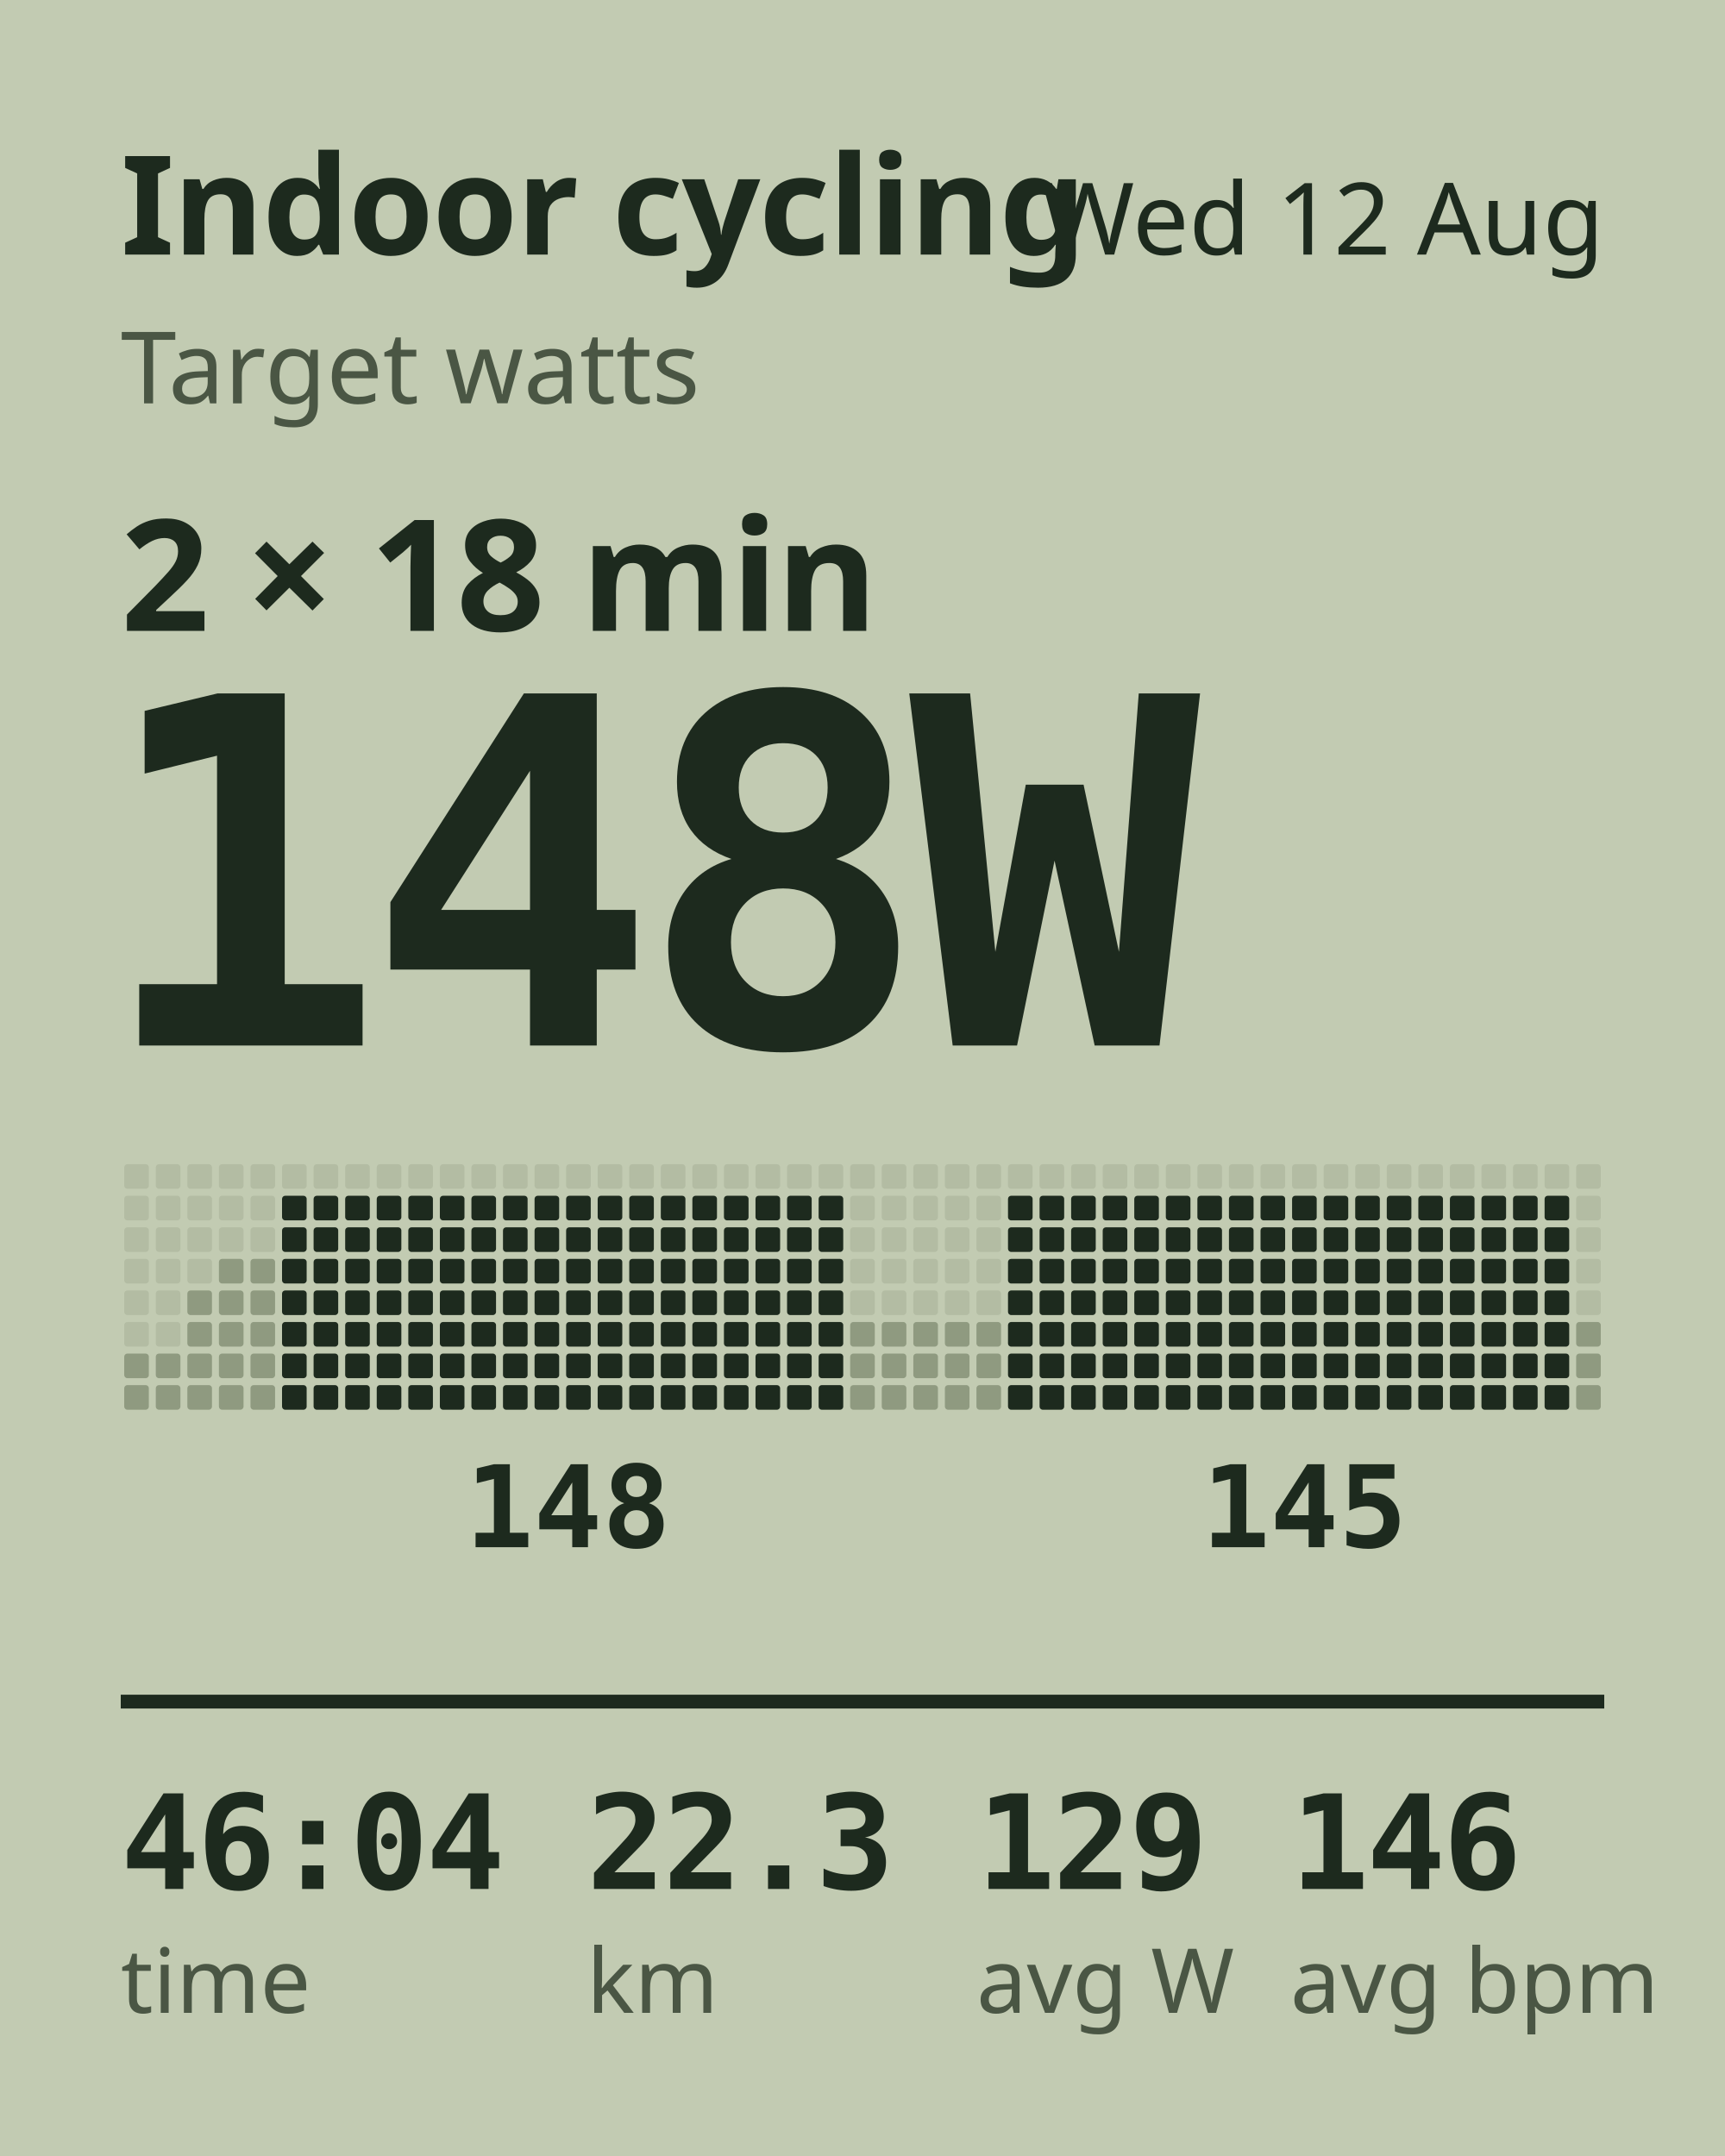
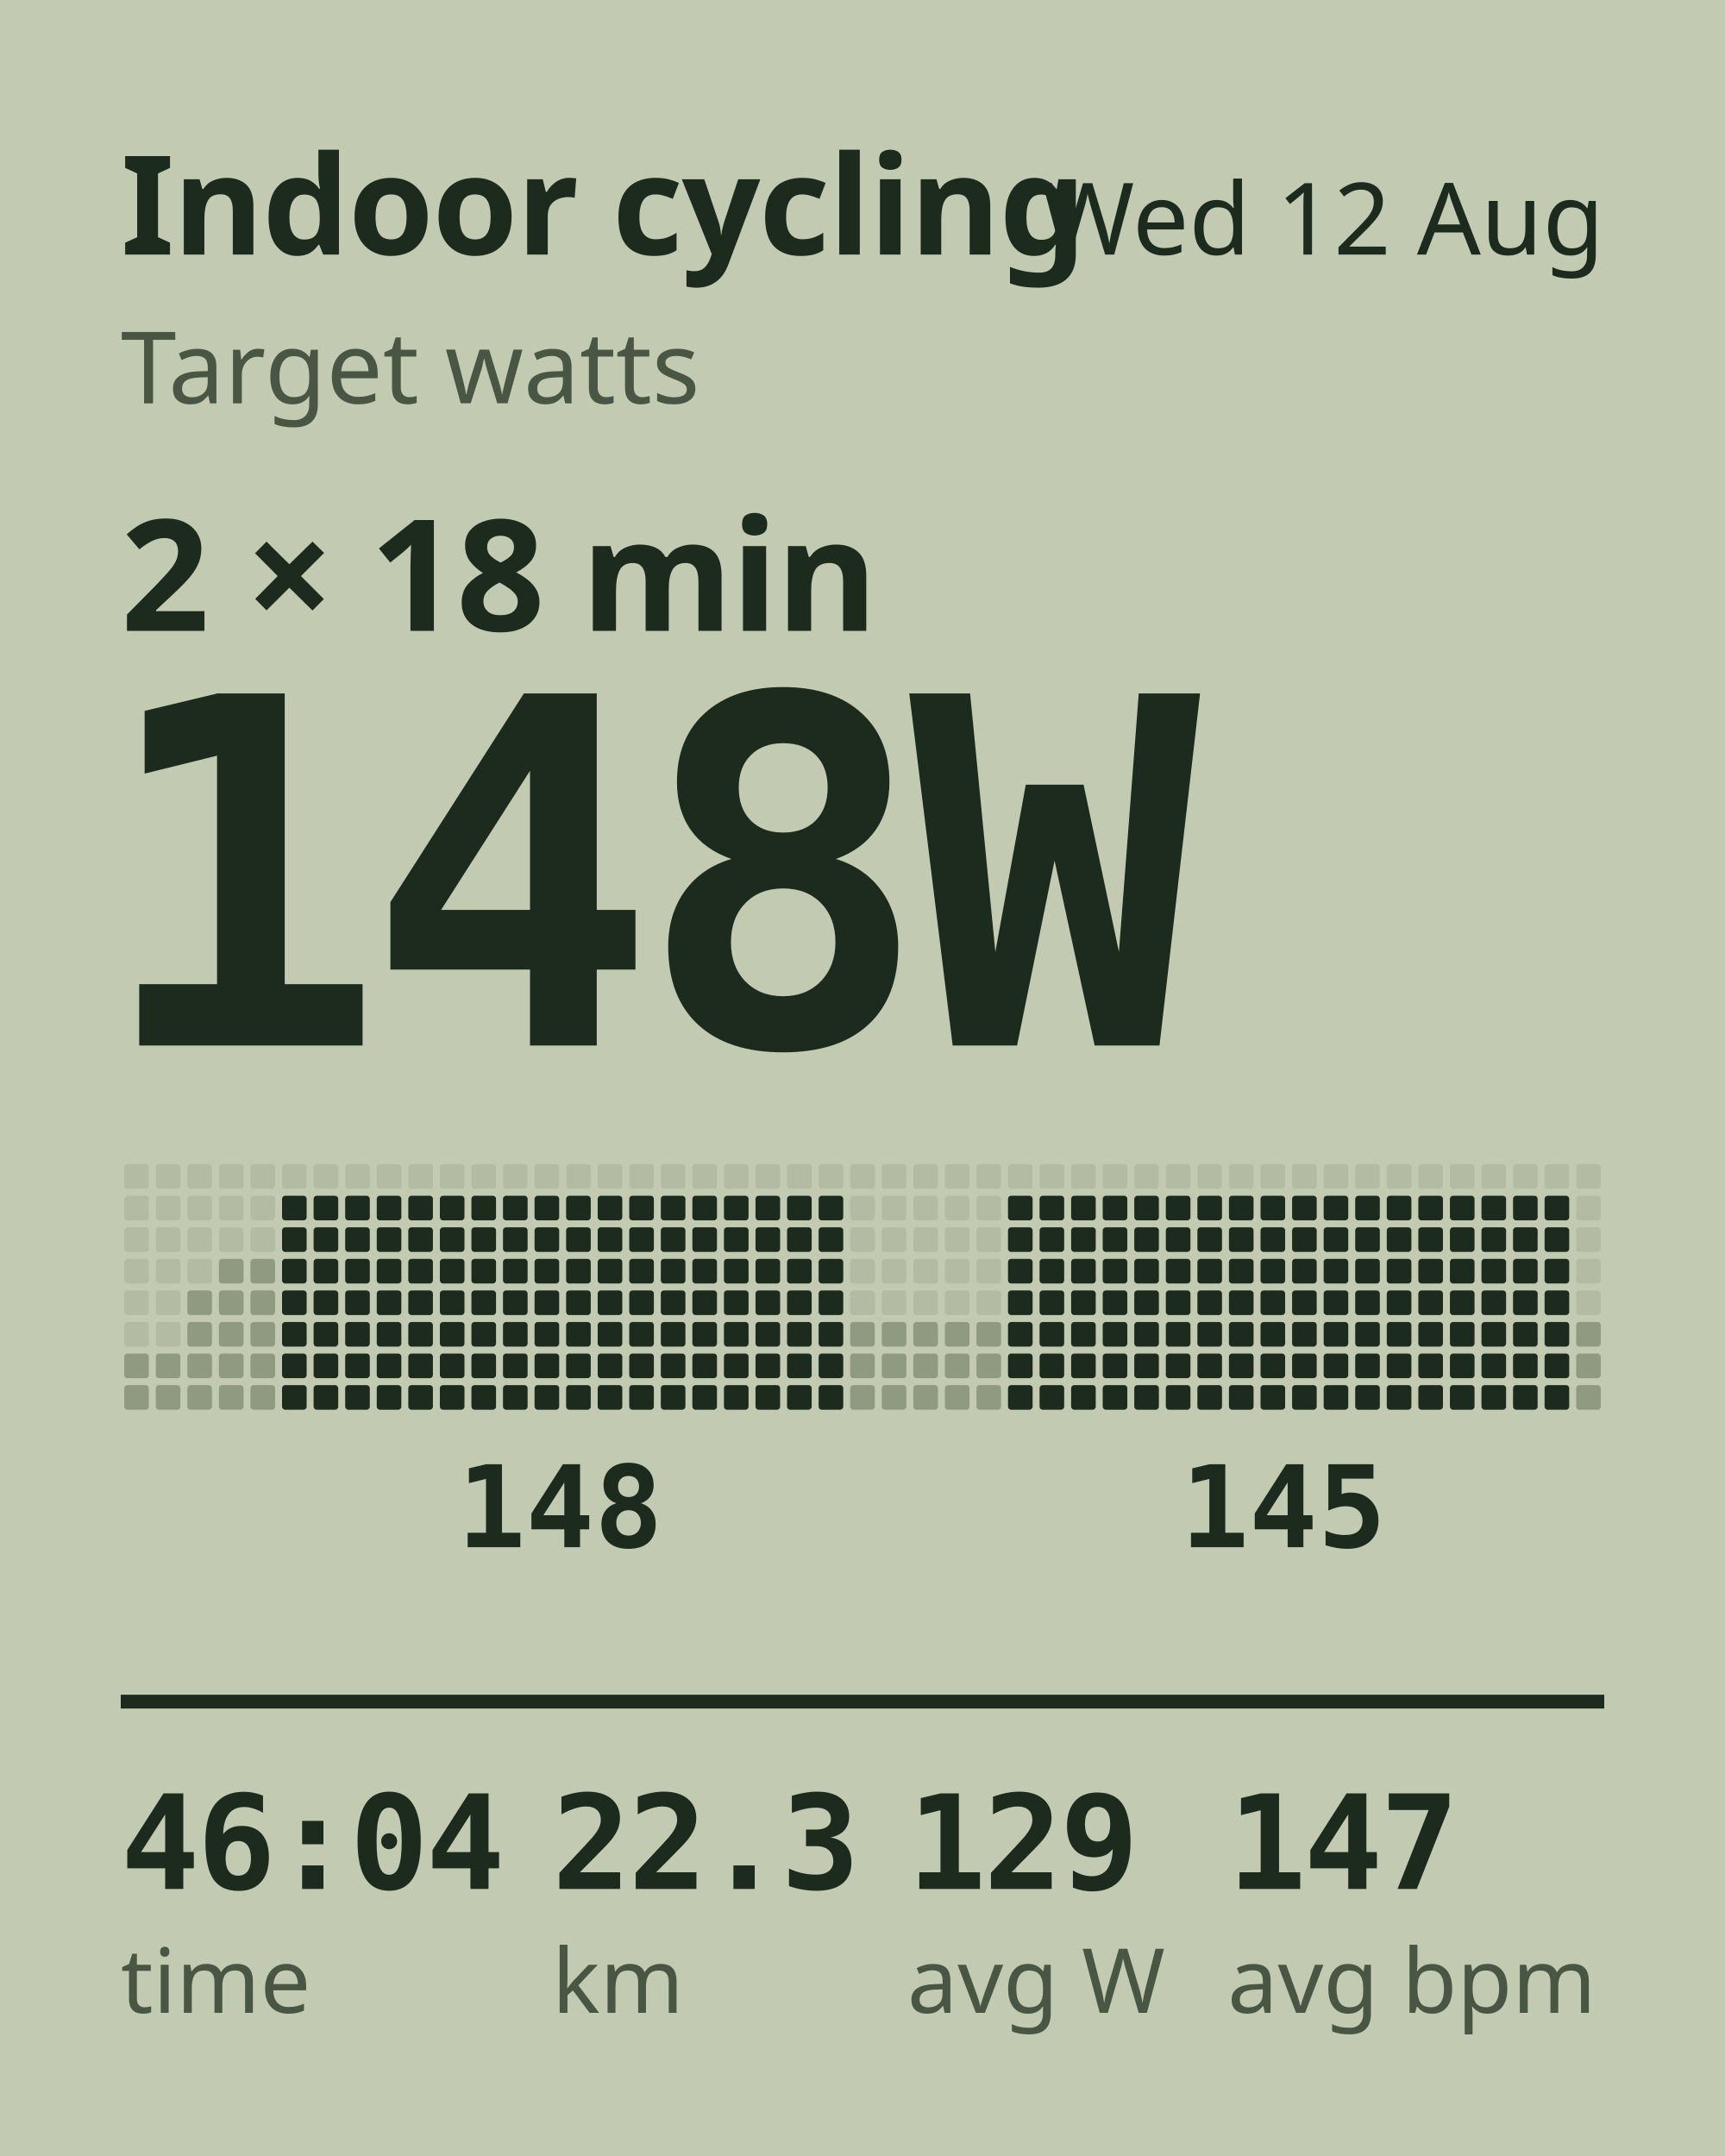
<svg xmlns="http://www.w3.org/2000/svg" width="1080" height="1350" viewBox="0 0 1080 1350">
  <rect x="0" y="0" width="1080" height="1350" fill="#C2CBB2" />
  <text x="75.6" y="159.41" font-family="'Instrument Sans', sans-serif" font-size="86.4" font-weight="700" fill="#1D2A1E" letter-spacing="-0.86">Indoor cycling</text>
  <text x="1004.4" y="159.41" font-family="'Instrument Sans', sans-serif" font-size="62.64" font-weight="500" fill="#1D2A1E" text-anchor="end">Wed 12 Aug</text>
  <text x="75.6" y="252.57" font-family="'Instrument Sans', sans-serif" font-size="62.64" font-weight="500" fill="#4A5644">Target watts</text>
  <text x="75.6" y="395.02" font-family="'Instrument Sans', sans-serif" font-size="97.2" font-weight="700" fill="#1D2A1E" letter-spacing="-1.46">2 × 18 min</text>
  <text x="59.4" y="654.65" font-family="Doto, monospace" font-size="302.4" font-weight="900" fill="#1D2A1E" letter-spacing="-12.1">148W</text>
  <g>
    <rect x="77.77" y="867.3" width="15.41" height="15.41" rx="1.98" fill="#8F9A80" />
    <rect x="77.77" y="847.54" width="15.41" height="15.41" rx="1.98" fill="#8F9A80" />
    <rect x="77.77" y="827.78" width="15.41" height="15.41" rx="1.98" fill="#B3BCA3" />
    <rect x="77.77" y="808.02" width="15.41" height="15.41" rx="1.98" fill="#B3BCA3" />
    <rect x="77.77" y="788.26" width="15.41" height="15.41" rx="1.98" fill="#B3BCA3" />
    <rect x="77.77" y="768.49" width="15.41" height="15.41" rx="1.98" fill="#B3BCA3" />
    <rect x="77.77" y="748.73" width="15.41" height="15.41" rx="1.98" fill="#B3BCA3" />
    <rect x="77.77" y="728.97" width="15.41" height="15.41" rx="1.98" fill="#B3BCA3" />
    <rect x="97.54" y="867.3" width="15.41" height="15.41" rx="1.98" fill="#8F9A80" />
    <rect x="97.54" y="847.54" width="15.41" height="15.41" rx="1.98" fill="#8F9A80" />
    <rect x="97.54" y="827.78" width="15.41" height="15.41" rx="1.98" fill="#B3BCA3" />
    <rect x="97.54" y="808.02" width="15.41" height="15.41" rx="1.98" fill="#B3BCA3" />
    <rect x="97.54" y="788.26" width="15.41" height="15.41" rx="1.98" fill="#B3BCA3" />
    <rect x="97.54" y="768.49" width="15.41" height="15.41" rx="1.98" fill="#B3BCA3" />
    <rect x="97.54" y="748.73" width="15.41" height="15.41" rx="1.98" fill="#B3BCA3" />
    <rect x="97.54" y="728.97" width="15.41" height="15.41" rx="1.98" fill="#B3BCA3" />
    <rect x="117.3" y="867.3" width="15.41" height="15.41" rx="1.98" fill="#8F9A80" />
    <rect x="117.3" y="847.54" width="15.41" height="15.41" rx="1.98" fill="#8F9A80" />
    <rect x="117.3" y="827.78" width="15.41" height="15.41" rx="1.98" fill="#8F9A80" />
    <rect x="117.3" y="808.02" width="15.41" height="15.41" rx="1.98" fill="#8F9A80" />
    <rect x="117.3" y="788.26" width="15.41" height="15.41" rx="1.98" fill="#B3BCA3" />
    <rect x="117.3" y="768.49" width="15.41" height="15.41" rx="1.98" fill="#B3BCA3" />
    <rect x="117.3" y="748.73" width="15.41" height="15.41" rx="1.98" fill="#B3BCA3" />
    <rect x="117.3" y="728.97" width="15.41" height="15.41" rx="1.98" fill="#B3BCA3" />
    <rect x="137.06" y="867.3" width="15.41" height="15.41" rx="1.98" fill="#8F9A80" />
    <rect x="137.06" y="847.54" width="15.41" height="15.41" rx="1.98" fill="#8F9A80" />
    <rect x="137.06" y="827.78" width="15.41" height="15.41" rx="1.98" fill="#8F9A80" />
    <rect x="137.06" y="808.02" width="15.41" height="15.41" rx="1.98" fill="#8F9A80" />
    <rect x="137.06" y="788.26" width="15.41" height="15.41" rx="1.98" fill="#8F9A80" />
    <rect x="137.06" y="768.49" width="15.41" height="15.41" rx="1.98" fill="#B3BCA3" />
    <rect x="137.06" y="748.73" width="15.41" height="15.41" rx="1.98" fill="#B3BCA3" />
    <rect x="137.06" y="728.97" width="15.41" height="15.41" rx="1.98" fill="#B3BCA3" />
    <rect x="156.82" y="867.3" width="15.41" height="15.41" rx="1.98" fill="#8F9A80" />
    <rect x="156.82" y="847.54" width="15.41" height="15.41" rx="1.98" fill="#8F9A80" />
    <rect x="156.82" y="827.78" width="15.41" height="15.41" rx="1.98" fill="#8F9A80" />
    <rect x="156.82" y="808.02" width="15.41" height="15.41" rx="1.98" fill="#8F9A80" />
    <rect x="156.82" y="788.26" width="15.41" height="15.41" rx="1.98" fill="#8F9A80" />
    <rect x="156.82" y="768.49" width="15.41" height="15.41" rx="1.98" fill="#B3BCA3" />
    <rect x="156.82" y="748.73" width="15.41" height="15.41" rx="1.98" fill="#B3BCA3" />
    <rect x="156.82" y="728.97" width="15.41" height="15.41" rx="1.98" fill="#B3BCA3" />
    <rect x="176.58" y="867.3" width="15.41" height="15.41" rx="1.98" fill="#1D2A1E" />
    <rect x="176.58" y="847.54" width="15.41" height="15.41" rx="1.98" fill="#1D2A1E" />
    <rect x="176.58" y="827.78" width="15.41" height="15.41" rx="1.98" fill="#1D2A1E" />
    <rect x="176.58" y="808.02" width="15.41" height="15.41" rx="1.98" fill="#1D2A1E" />
    <rect x="176.58" y="788.26" width="15.41" height="15.41" rx="1.98" fill="#1D2A1E" />
    <rect x="176.58" y="768.49" width="15.41" height="15.41" rx="1.98" fill="#1D2A1E" />
    <rect x="176.58" y="748.73" width="15.41" height="15.41" rx="1.98" fill="#1D2A1E" />
    <rect x="176.58" y="728.97" width="15.41" height="15.41" rx="1.98" fill="#B3BCA3" />
    <rect x="196.34" y="867.3" width="15.41" height="15.41" rx="1.98" fill="#1D2A1E" />
    <rect x="196.34" y="847.54" width="15.41" height="15.41" rx="1.98" fill="#1D2A1E" />
    <rect x="196.34" y="827.78" width="15.41" height="15.41" rx="1.98" fill="#1D2A1E" />
    <rect x="196.34" y="808.02" width="15.41" height="15.41" rx="1.98" fill="#1D2A1E" />
    <rect x="196.34" y="788.26" width="15.41" height="15.41" rx="1.98" fill="#1D2A1E" />
    <rect x="196.34" y="768.49" width="15.41" height="15.41" rx="1.98" fill="#1D2A1E" />
    <rect x="196.34" y="748.73" width="15.41" height="15.41" rx="1.98" fill="#1D2A1E" />
    <rect x="196.34" y="728.97" width="15.41" height="15.41" rx="1.98" fill="#B3BCA3" />
    <rect x="216.11" y="867.3" width="15.41" height="15.41" rx="1.98" fill="#1D2A1E" />
    <rect x="216.11" y="847.54" width="15.41" height="15.41" rx="1.98" fill="#1D2A1E" />
    <rect x="216.11" y="827.78" width="15.41" height="15.41" rx="1.98" fill="#1D2A1E" />
    <rect x="216.11" y="808.02" width="15.41" height="15.41" rx="1.98" fill="#1D2A1E" />
    <rect x="216.11" y="788.26" width="15.41" height="15.41" rx="1.98" fill="#1D2A1E" />
    <rect x="216.11" y="768.49" width="15.41" height="15.41" rx="1.98" fill="#1D2A1E" />
    <rect x="216.11" y="748.73" width="15.41" height="15.41" rx="1.98" fill="#1D2A1E" />
    <rect x="216.11" y="728.97" width="15.41" height="15.41" rx="1.98" fill="#B3BCA3" />
    <rect x="235.87" y="867.3" width="15.41" height="15.41" rx="1.98" fill="#1D2A1E" />
    <rect x="235.87" y="847.54" width="15.41" height="15.41" rx="1.98" fill="#1D2A1E" />
    <rect x="235.87" y="827.78" width="15.41" height="15.41" rx="1.98" fill="#1D2A1E" />
    <rect x="235.87" y="808.02" width="15.41" height="15.41" rx="1.98" fill="#1D2A1E" />
    <rect x="235.87" y="788.26" width="15.41" height="15.41" rx="1.98" fill="#1D2A1E" />
    <rect x="235.87" y="768.49" width="15.41" height="15.41" rx="1.98" fill="#1D2A1E" />
    <rect x="235.87" y="748.73" width="15.41" height="15.41" rx="1.98" fill="#1D2A1E" />
    <rect x="235.87" y="728.97" width="15.41" height="15.41" rx="1.98" fill="#B3BCA3" />
    <rect x="255.63" y="867.3" width="15.41" height="15.41" rx="1.98" fill="#1D2A1E" />
    <rect x="255.63" y="847.54" width="15.41" height="15.41" rx="1.98" fill="#1D2A1E" />
    <rect x="255.63" y="827.78" width="15.41" height="15.41" rx="1.98" fill="#1D2A1E" />
    <rect x="255.63" y="808.02" width="15.41" height="15.41" rx="1.98" fill="#1D2A1E" />
    <rect x="255.63" y="788.26" width="15.41" height="15.41" rx="1.98" fill="#1D2A1E" />
    <rect x="255.63" y="768.49" width="15.41" height="15.41" rx="1.98" fill="#1D2A1E" />
    <rect x="255.63" y="748.73" width="15.41" height="15.41" rx="1.98" fill="#1D2A1E" />
    <rect x="255.63" y="728.97" width="15.41" height="15.41" rx="1.98" fill="#B3BCA3" />
    <rect x="275.39" y="867.3" width="15.41" height="15.41" rx="1.98" fill="#1D2A1E" />
    <rect x="275.39" y="847.54" width="15.41" height="15.41" rx="1.98" fill="#1D2A1E" />
    <rect x="275.39" y="827.78" width="15.41" height="15.41" rx="1.98" fill="#1D2A1E" />
    <rect x="275.39" y="808.02" width="15.41" height="15.41" rx="1.98" fill="#1D2A1E" />
    <rect x="275.39" y="788.26" width="15.41" height="15.41" rx="1.98" fill="#1D2A1E" />
    <rect x="275.39" y="768.49" width="15.41" height="15.41" rx="1.98" fill="#1D2A1E" />
    <rect x="275.39" y="748.73" width="15.41" height="15.41" rx="1.98" fill="#1D2A1E" />
    <rect x="275.39" y="728.97" width="15.41" height="15.41" rx="1.98" fill="#B3BCA3" />
    <rect x="295.15" y="867.3" width="15.41" height="15.41" rx="1.98" fill="#1D2A1E" />
    <rect x="295.15" y="847.54" width="15.41" height="15.41" rx="1.98" fill="#1D2A1E" />
    <rect x="295.15" y="827.78" width="15.41" height="15.41" rx="1.98" fill="#1D2A1E" />
    <rect x="295.15" y="808.02" width="15.41" height="15.41" rx="1.98" fill="#1D2A1E" />
    <rect x="295.15" y="788.26" width="15.41" height="15.41" rx="1.98" fill="#1D2A1E" />
    <rect x="295.15" y="768.49" width="15.41" height="15.41" rx="1.98" fill="#1D2A1E" />
    <rect x="295.15" y="748.73" width="15.41" height="15.41" rx="1.98" fill="#1D2A1E" />
    <rect x="295.15" y="728.97" width="15.41" height="15.41" rx="1.98" fill="#B3BCA3" />
    <rect x="314.91" y="867.3" width="15.41" height="15.41" rx="1.98" fill="#1D2A1E" />
    <rect x="314.91" y="847.54" width="15.41" height="15.41" rx="1.98" fill="#1D2A1E" />
    <rect x="314.91" y="827.78" width="15.41" height="15.41" rx="1.98" fill="#1D2A1E" />
    <rect x="314.91" y="808.02" width="15.41" height="15.41" rx="1.98" fill="#1D2A1E" />
    <rect x="314.91" y="788.26" width="15.41" height="15.41" rx="1.98" fill="#1D2A1E" />
    <rect x="314.91" y="768.49" width="15.41" height="15.41" rx="1.98" fill="#1D2A1E" />
    <rect x="314.91" y="748.73" width="15.41" height="15.41" rx="1.98" fill="#1D2A1E" />
    <rect x="314.91" y="728.97" width="15.41" height="15.41" rx="1.98" fill="#B3BCA3" />
    <rect x="334.68" y="867.3" width="15.41" height="15.41" rx="1.98" fill="#1D2A1E" />
    <rect x="334.68" y="847.54" width="15.41" height="15.41" rx="1.98" fill="#1D2A1E" />
    <rect x="334.68" y="827.78" width="15.41" height="15.41" rx="1.98" fill="#1D2A1E" />
    <rect x="334.68" y="808.02" width="15.41" height="15.41" rx="1.98" fill="#1D2A1E" />
    <rect x="334.68" y="788.26" width="15.41" height="15.41" rx="1.98" fill="#1D2A1E" />
    <rect x="334.68" y="768.49" width="15.41" height="15.41" rx="1.98" fill="#1D2A1E" />
    <rect x="334.68" y="748.73" width="15.41" height="15.41" rx="1.98" fill="#1D2A1E" />
    <rect x="334.68" y="728.97" width="15.41" height="15.41" rx="1.98" fill="#B3BCA3" />
    <rect x="354.44" y="867.3" width="15.41" height="15.41" rx="1.98" fill="#1D2A1E" />
    <rect x="354.44" y="847.54" width="15.41" height="15.41" rx="1.98" fill="#1D2A1E" />
    <rect x="354.44" y="827.78" width="15.41" height="15.41" rx="1.98" fill="#1D2A1E" />
    <rect x="354.44" y="808.02" width="15.41" height="15.41" rx="1.98" fill="#1D2A1E" />
    <rect x="354.44" y="788.26" width="15.41" height="15.41" rx="1.98" fill="#1D2A1E" />
    <rect x="354.44" y="768.49" width="15.41" height="15.41" rx="1.98" fill="#1D2A1E" />
    <rect x="354.44" y="748.73" width="15.41" height="15.41" rx="1.98" fill="#1D2A1E" />
    <rect x="354.44" y="728.97" width="15.41" height="15.41" rx="1.98" fill="#B3BCA3" />
    <rect x="374.2" y="867.3" width="15.41" height="15.41" rx="1.98" fill="#1D2A1E" />
    <rect x="374.2" y="847.54" width="15.41" height="15.41" rx="1.98" fill="#1D2A1E" />
    <rect x="374.2" y="827.78" width="15.41" height="15.41" rx="1.98" fill="#1D2A1E" />
    <rect x="374.2" y="808.02" width="15.41" height="15.41" rx="1.98" fill="#1D2A1E" />
    <rect x="374.2" y="788.26" width="15.41" height="15.41" rx="1.98" fill="#1D2A1E" />
    <rect x="374.2" y="768.49" width="15.41" height="15.41" rx="1.98" fill="#1D2A1E" />
    <rect x="374.2" y="748.73" width="15.41" height="15.41" rx="1.98" fill="#1D2A1E" />
    <rect x="374.2" y="728.97" width="15.41" height="15.41" rx="1.98" fill="#B3BCA3" />
    <rect x="393.96" y="867.3" width="15.41" height="15.41" rx="1.98" fill="#1D2A1E" />
    <rect x="393.96" y="847.54" width="15.41" height="15.41" rx="1.98" fill="#1D2A1E" />
    <rect x="393.96" y="827.78" width="15.41" height="15.41" rx="1.98" fill="#1D2A1E" />
    <rect x="393.96" y="808.02" width="15.41" height="15.41" rx="1.98" fill="#1D2A1E" />
    <rect x="393.96" y="788.26" width="15.41" height="15.41" rx="1.98" fill="#1D2A1E" />
    <rect x="393.96" y="768.49" width="15.41" height="15.41" rx="1.98" fill="#1D2A1E" />
    <rect x="393.96" y="748.73" width="15.41" height="15.41" rx="1.98" fill="#1D2A1E" />
    <rect x="393.96" y="728.97" width="15.41" height="15.41" rx="1.98" fill="#B3BCA3" />
    <rect x="413.72" y="867.3" width="15.41" height="15.41" rx="1.98" fill="#1D2A1E" />
    <rect x="413.72" y="847.54" width="15.41" height="15.41" rx="1.98" fill="#1D2A1E" />
    <rect x="413.72" y="827.78" width="15.41" height="15.41" rx="1.98" fill="#1D2A1E" />
    <rect x="413.72" y="808.02" width="15.41" height="15.41" rx="1.98" fill="#1D2A1E" />
    <rect x="413.72" y="788.26" width="15.41" height="15.41" rx="1.98" fill="#1D2A1E" />
    <rect x="413.72" y="768.49" width="15.41" height="15.41" rx="1.98" fill="#1D2A1E" />
    <rect x="413.72" y="748.73" width="15.41" height="15.41" rx="1.98" fill="#1D2A1E" />
    <rect x="413.72" y="728.97" width="15.41" height="15.41" rx="1.98" fill="#B3BCA3" />
    <rect x="433.48" y="867.3" width="15.41" height="15.41" rx="1.98" fill="#1D2A1E" />
    <rect x="433.48" y="847.54" width="15.41" height="15.41" rx="1.98" fill="#1D2A1E" />
    <rect x="433.48" y="827.78" width="15.41" height="15.41" rx="1.98" fill="#1D2A1E" />
    <rect x="433.48" y="808.02" width="15.41" height="15.41" rx="1.98" fill="#1D2A1E" />
    <rect x="433.48" y="788.26" width="15.41" height="15.41" rx="1.98" fill="#1D2A1E" />
    <rect x="433.48" y="768.49" width="15.41" height="15.41" rx="1.98" fill="#1D2A1E" />
    <rect x="433.48" y="748.73" width="15.41" height="15.41" rx="1.98" fill="#1D2A1E" />
    <rect x="433.48" y="728.97" width="15.41" height="15.41" rx="1.98" fill="#B3BCA3" />
    <rect x="453.25" y="867.3" width="15.41" height="15.41" rx="1.98" fill="#1D2A1E" />
    <rect x="453.25" y="847.54" width="15.41" height="15.41" rx="1.98" fill="#1D2A1E" />
    <rect x="453.25" y="827.78" width="15.41" height="15.41" rx="1.98" fill="#1D2A1E" />
    <rect x="453.25" y="808.02" width="15.41" height="15.41" rx="1.98" fill="#1D2A1E" />
    <rect x="453.25" y="788.26" width="15.41" height="15.41" rx="1.98" fill="#1D2A1E" />
    <rect x="453.25" y="768.49" width="15.41" height="15.41" rx="1.98" fill="#1D2A1E" />
    <rect x="453.25" y="748.73" width="15.41" height="15.41" rx="1.98" fill="#1D2A1E" />
    <rect x="453.25" y="728.97" width="15.41" height="15.41" rx="1.98" fill="#B3BCA3" />
    <rect x="473.01" y="867.3" width="15.41" height="15.41" rx="1.98" fill="#1D2A1E" />
    <rect x="473.01" y="847.54" width="15.41" height="15.41" rx="1.98" fill="#1D2A1E" />
    <rect x="473.01" y="827.78" width="15.41" height="15.41" rx="1.98" fill="#1D2A1E" />
    <rect x="473.01" y="808.02" width="15.41" height="15.41" rx="1.98" fill="#1D2A1E" />
    <rect x="473.01" y="788.26" width="15.41" height="15.41" rx="1.98" fill="#1D2A1E" />
    <rect x="473.01" y="768.49" width="15.41" height="15.41" rx="1.98" fill="#1D2A1E" />
    <rect x="473.01" y="748.73" width="15.41" height="15.41" rx="1.98" fill="#1D2A1E" />
    <rect x="473.01" y="728.97" width="15.41" height="15.41" rx="1.98" fill="#B3BCA3" />
    <rect x="492.77" y="867.3" width="15.41" height="15.41" rx="1.98" fill="#1D2A1E" />
    <rect x="492.77" y="847.54" width="15.41" height="15.41" rx="1.98" fill="#1D2A1E" />
    <rect x="492.77" y="827.78" width="15.41" height="15.41" rx="1.98" fill="#1D2A1E" />
    <rect x="492.77" y="808.02" width="15.41" height="15.41" rx="1.98" fill="#1D2A1E" />
    <rect x="492.77" y="788.26" width="15.41" height="15.41" rx="1.98" fill="#1D2A1E" />
    <rect x="492.77" y="768.49" width="15.41" height="15.41" rx="1.98" fill="#1D2A1E" />
    <rect x="492.77" y="748.73" width="15.41" height="15.41" rx="1.98" fill="#1D2A1E" />
    <rect x="492.77" y="728.97" width="15.41" height="15.41" rx="1.98" fill="#B3BCA3" />
    <rect x="512.53" y="867.3" width="15.41" height="15.41" rx="1.98" fill="#1D2A1E" />
    <rect x="512.53" y="847.54" width="15.41" height="15.41" rx="1.98" fill="#1D2A1E" />
    <rect x="512.53" y="827.78" width="15.41" height="15.41" rx="1.98" fill="#1D2A1E" />
    <rect x="512.53" y="808.02" width="15.41" height="15.41" rx="1.98" fill="#1D2A1E" />
    <rect x="512.53" y="788.26" width="15.41" height="15.41" rx="1.98" fill="#1D2A1E" />
    <rect x="512.53" y="768.49" width="15.41" height="15.41" rx="1.98" fill="#1D2A1E" />
    <rect x="512.53" y="748.73" width="15.41" height="15.41" rx="1.98" fill="#1D2A1E" />
    <rect x="512.53" y="728.97" width="15.41" height="15.41" rx="1.98" fill="#B3BCA3" />
    <rect x="532.29" y="867.3" width="15.41" height="15.41" rx="1.98" fill="#8F9A80" />
    <rect x="532.29" y="847.54" width="15.41" height="15.41" rx="1.98" fill="#8F9A80" />
    <rect x="532.29" y="827.78" width="15.41" height="15.41" rx="1.98" fill="#8F9A80" />
    <rect x="532.29" y="808.02" width="15.41" height="15.41" rx="1.98" fill="#B3BCA3" />
    <rect x="532.29" y="788.26" width="15.41" height="15.41" rx="1.98" fill="#B3BCA3" />
    <rect x="532.29" y="768.49" width="15.41" height="15.41" rx="1.98" fill="#B3BCA3" />
    <rect x="532.29" y="748.73" width="15.41" height="15.41" rx="1.98" fill="#B3BCA3" />
    <rect x="532.29" y="728.97" width="15.41" height="15.41" rx="1.98" fill="#B3BCA3" />
    <rect x="552.05" y="867.3" width="15.41" height="15.41" rx="1.98" fill="#8F9A80" />
    <rect x="552.05" y="847.54" width="15.41" height="15.41" rx="1.98" fill="#8F9A80" />
    <rect x="552.05" y="827.78" width="15.41" height="15.41" rx="1.98" fill="#8F9A80" />
    <rect x="552.05" y="808.02" width="15.41" height="15.41" rx="1.98" fill="#B3BCA3" />
    <rect x="552.05" y="788.26" width="15.41" height="15.41" rx="1.98" fill="#B3BCA3" />
    <rect x="552.05" y="768.49" width="15.41" height="15.41" rx="1.98" fill="#B3BCA3" />
    <rect x="552.05" y="748.73" width="15.41" height="15.41" rx="1.98" fill="#B3BCA3" />
    <rect x="552.05" y="728.97" width="15.41" height="15.41" rx="1.98" fill="#B3BCA3" />
    <rect x="571.82" y="867.3" width="15.41" height="15.41" rx="1.98" fill="#8F9A80" />
    <rect x="571.82" y="847.54" width="15.41" height="15.41" rx="1.98" fill="#8F9A80" />
    <rect x="571.82" y="827.78" width="15.41" height="15.41" rx="1.98" fill="#8F9A80" />
    <rect x="571.82" y="808.02" width="15.41" height="15.41" rx="1.98" fill="#B3BCA3" />
    <rect x="571.82" y="788.26" width="15.41" height="15.41" rx="1.98" fill="#B3BCA3" />
    <rect x="571.82" y="768.49" width="15.41" height="15.41" rx="1.98" fill="#B3BCA3" />
    <rect x="571.82" y="748.73" width="15.41" height="15.41" rx="1.98" fill="#B3BCA3" />
    <rect x="571.82" y="728.97" width="15.41" height="15.41" rx="1.98" fill="#B3BCA3" />
    <rect x="591.58" y="867.3" width="15.41" height="15.41" rx="1.98" fill="#8F9A80" />
    <rect x="591.58" y="847.54" width="15.41" height="15.41" rx="1.98" fill="#8F9A80" />
    <rect x="591.58" y="827.78" width="15.41" height="15.41" rx="1.98" fill="#8F9A80" />
    <rect x="591.58" y="808.02" width="15.41" height="15.41" rx="1.98" fill="#B3BCA3" />
    <rect x="591.58" y="788.26" width="15.41" height="15.41" rx="1.98" fill="#B3BCA3" />
    <rect x="591.58" y="768.49" width="15.41" height="15.41" rx="1.98" fill="#B3BCA3" />
    <rect x="591.58" y="748.73" width="15.41" height="15.41" rx="1.98" fill="#B3BCA3" />
    <rect x="591.58" y="728.97" width="15.41" height="15.41" rx="1.98" fill="#B3BCA3" />
    <rect x="611.34" y="867.3" width="15.41" height="15.41" rx="1.98" fill="#8F9A80" />
    <rect x="611.34" y="847.54" width="15.41" height="15.41" rx="1.98" fill="#8F9A80" />
    <rect x="611.34" y="827.78" width="15.41" height="15.41" rx="1.98" fill="#8F9A80" />
    <rect x="611.34" y="808.02" width="15.41" height="15.41" rx="1.98" fill="#B3BCA3" />
    <rect x="611.34" y="788.26" width="15.41" height="15.41" rx="1.98" fill="#B3BCA3" />
    <rect x="611.34" y="768.49" width="15.41" height="15.41" rx="1.98" fill="#B3BCA3" />
    <rect x="611.34" y="748.73" width="15.41" height="15.41" rx="1.98" fill="#B3BCA3" />
    <rect x="611.34" y="728.97" width="15.41" height="15.41" rx="1.98" fill="#B3BCA3" />
    <rect x="631.1" y="867.3" width="15.41" height="15.41" rx="1.98" fill="#1D2A1E" />
    <rect x="631.1" y="847.54" width="15.41" height="15.41" rx="1.98" fill="#1D2A1E" />
    <rect x="631.1" y="827.78" width="15.41" height="15.41" rx="1.98" fill="#1D2A1E" />
    <rect x="631.1" y="808.02" width="15.41" height="15.41" rx="1.98" fill="#1D2A1E" />
    <rect x="631.1" y="788.26" width="15.41" height="15.41" rx="1.98" fill="#1D2A1E" />
    <rect x="631.1" y="768.49" width="15.41" height="15.41" rx="1.98" fill="#1D2A1E" />
    <rect x="631.1" y="748.73" width="15.41" height="15.41" rx="1.98" fill="#1D2A1E" />
    <rect x="631.1" y="728.97" width="15.41" height="15.41" rx="1.98" fill="#B3BCA3" />
    <rect x="650.86" y="867.3" width="15.41" height="15.41" rx="1.98" fill="#1D2A1E" />
    <rect x="650.86" y="847.54" width="15.41" height="15.41" rx="1.98" fill="#1D2A1E" />
    <rect x="650.86" y="827.78" width="15.41" height="15.41" rx="1.98" fill="#1D2A1E" />
    <rect x="650.86" y="808.02" width="15.41" height="15.41" rx="1.98" fill="#1D2A1E" />
    <rect x="650.86" y="788.26" width="15.41" height="15.41" rx="1.98" fill="#1D2A1E" />
    <rect x="650.86" y="768.49" width="15.41" height="15.41" rx="1.98" fill="#1D2A1E" />
    <rect x="650.86" y="748.73" width="15.41" height="15.41" rx="1.98" fill="#1D2A1E" />
    <rect x="650.86" y="728.97" width="15.41" height="15.41" rx="1.98" fill="#B3BCA3" />
    <rect x="670.62" y="867.3" width="15.41" height="15.41" rx="1.98" fill="#1D2A1E" />
    <rect x="670.62" y="847.54" width="15.41" height="15.41" rx="1.98" fill="#1D2A1E" />
    <rect x="670.62" y="827.78" width="15.41" height="15.41" rx="1.98" fill="#1D2A1E" />
    <rect x="670.62" y="808.02" width="15.41" height="15.41" rx="1.98" fill="#1D2A1E" />
    <rect x="670.62" y="788.26" width="15.41" height="15.41" rx="1.98" fill="#1D2A1E" />
    <rect x="670.62" y="768.49" width="15.41" height="15.41" rx="1.98" fill="#1D2A1E" />
    <rect x="670.62" y="748.73" width="15.41" height="15.41" rx="1.98" fill="#1D2A1E" />
    <rect x="670.62" y="728.97" width="15.41" height="15.41" rx="1.98" fill="#B3BCA3" />
    <rect x="690.39" y="867.3" width="15.41" height="15.41" rx="1.98" fill="#1D2A1E" />
    <rect x="690.39" y="847.54" width="15.41" height="15.41" rx="1.98" fill="#1D2A1E" />
    <rect x="690.39" y="827.78" width="15.41" height="15.41" rx="1.98" fill="#1D2A1E" />
    <rect x="690.39" y="808.02" width="15.41" height="15.41" rx="1.98" fill="#1D2A1E" />
    <rect x="690.39" y="788.26" width="15.41" height="15.41" rx="1.98" fill="#1D2A1E" />
    <rect x="690.39" y="768.49" width="15.41" height="15.41" rx="1.98" fill="#1D2A1E" />
    <rect x="690.39" y="748.73" width="15.41" height="15.41" rx="1.98" fill="#1D2A1E" />
    <rect x="690.39" y="728.97" width="15.41" height="15.41" rx="1.98" fill="#B3BCA3" />
    <rect x="710.15" y="867.3" width="15.41" height="15.41" rx="1.98" fill="#1D2A1E" />
    <rect x="710.15" y="847.54" width="15.41" height="15.41" rx="1.98" fill="#1D2A1E" />
    <rect x="710.15" y="827.78" width="15.41" height="15.41" rx="1.98" fill="#1D2A1E" />
    <rect x="710.15" y="808.02" width="15.41" height="15.41" rx="1.98" fill="#1D2A1E" />
    <rect x="710.15" y="788.26" width="15.41" height="15.41" rx="1.98" fill="#1D2A1E" />
    <rect x="710.15" y="768.49" width="15.41" height="15.41" rx="1.98" fill="#1D2A1E" />
    <rect x="710.15" y="748.73" width="15.41" height="15.41" rx="1.98" fill="#1D2A1E" />
    <rect x="710.15" y="728.97" width="15.41" height="15.41" rx="1.98" fill="#B3BCA3" />
    <rect x="729.91" y="867.3" width="15.41" height="15.41" rx="1.98" fill="#1D2A1E" />
    <rect x="729.91" y="847.54" width="15.41" height="15.41" rx="1.98" fill="#1D2A1E" />
    <rect x="729.91" y="827.78" width="15.41" height="15.41" rx="1.98" fill="#1D2A1E" />
    <rect x="729.91" y="808.02" width="15.41" height="15.41" rx="1.98" fill="#1D2A1E" />
    <rect x="729.91" y="788.26" width="15.41" height="15.41" rx="1.98" fill="#1D2A1E" />
    <rect x="729.91" y="768.49" width="15.41" height="15.41" rx="1.98" fill="#1D2A1E" />
    <rect x="729.91" y="748.73" width="15.41" height="15.41" rx="1.98" fill="#1D2A1E" />
    <rect x="729.91" y="728.97" width="15.41" height="15.41" rx="1.98" fill="#B3BCA3" />
    <rect x="749.67" y="867.3" width="15.41" height="15.41" rx="1.98" fill="#1D2A1E" />
    <rect x="749.67" y="847.54" width="15.41" height="15.41" rx="1.98" fill="#1D2A1E" />
    <rect x="749.67" y="827.78" width="15.41" height="15.41" rx="1.98" fill="#1D2A1E" />
    <rect x="749.67" y="808.02" width="15.41" height="15.41" rx="1.98" fill="#1D2A1E" />
    <rect x="749.67" y="788.26" width="15.41" height="15.41" rx="1.98" fill="#1D2A1E" />
    <rect x="749.67" y="768.49" width="15.41" height="15.41" rx="1.98" fill="#1D2A1E" />
    <rect x="749.67" y="748.73" width="15.41" height="15.41" rx="1.98" fill="#1D2A1E" />
    <rect x="749.67" y="728.97" width="15.41" height="15.41" rx="1.98" fill="#B3BCA3" />
    <rect x="769.43" y="867.3" width="15.41" height="15.41" rx="1.98" fill="#1D2A1E" />
    <rect x="769.43" y="847.54" width="15.41" height="15.41" rx="1.98" fill="#1D2A1E" />
    <rect x="769.43" y="827.78" width="15.41" height="15.41" rx="1.98" fill="#1D2A1E" />
    <rect x="769.43" y="808.02" width="15.41" height="15.41" rx="1.98" fill="#1D2A1E" />
    <rect x="769.43" y="788.26" width="15.41" height="15.41" rx="1.98" fill="#1D2A1E" />
    <rect x="769.43" y="768.49" width="15.41" height="15.41" rx="1.98" fill="#1D2A1E" />
    <rect x="769.43" y="748.73" width="15.41" height="15.41" rx="1.98" fill="#1D2A1E" />
    <rect x="769.43" y="728.97" width="15.41" height="15.41" rx="1.98" fill="#B3BCA3" />
    <rect x="789.2" y="867.3" width="15.41" height="15.41" rx="1.98" fill="#1D2A1E" />
    <rect x="789.2" y="847.54" width="15.41" height="15.41" rx="1.98" fill="#1D2A1E" />
    <rect x="789.2" y="827.78" width="15.41" height="15.41" rx="1.98" fill="#1D2A1E" />
    <rect x="789.2" y="808.02" width="15.41" height="15.41" rx="1.98" fill="#1D2A1E" />
    <rect x="789.2" y="788.26" width="15.41" height="15.41" rx="1.98" fill="#1D2A1E" />
    <rect x="789.2" y="768.49" width="15.41" height="15.41" rx="1.98" fill="#1D2A1E" />
    <rect x="789.2" y="748.73" width="15.41" height="15.41" rx="1.98" fill="#1D2A1E" />
    <rect x="789.2" y="728.97" width="15.41" height="15.41" rx="1.98" fill="#B3BCA3" />
    <rect x="808.96" y="867.3" width="15.41" height="15.41" rx="1.98" fill="#1D2A1E" />
    <rect x="808.96" y="847.54" width="15.41" height="15.41" rx="1.98" fill="#1D2A1E" />
    <rect x="808.96" y="827.78" width="15.41" height="15.41" rx="1.98" fill="#1D2A1E" />
    <rect x="808.96" y="808.02" width="15.41" height="15.41" rx="1.98" fill="#1D2A1E" />
    <rect x="808.96" y="788.26" width="15.41" height="15.41" rx="1.98" fill="#1D2A1E" />
    <rect x="808.96" y="768.49" width="15.41" height="15.41" rx="1.98" fill="#1D2A1E" />
    <rect x="808.96" y="748.73" width="15.41" height="15.41" rx="1.98" fill="#1D2A1E" />
    <rect x="808.96" y="728.97" width="15.41" height="15.41" rx="1.98" fill="#B3BCA3" />
    <rect x="828.72" y="867.3" width="15.41" height="15.41" rx="1.98" fill="#1D2A1E" />
    <rect x="828.72" y="847.54" width="15.41" height="15.41" rx="1.98" fill="#1D2A1E" />
    <rect x="828.72" y="827.78" width="15.41" height="15.41" rx="1.98" fill="#1D2A1E" />
    <rect x="828.72" y="808.02" width="15.41" height="15.41" rx="1.98" fill="#1D2A1E" />
    <rect x="828.72" y="788.26" width="15.41" height="15.41" rx="1.98" fill="#1D2A1E" />
    <rect x="828.72" y="768.49" width="15.41" height="15.41" rx="1.98" fill="#1D2A1E" />
    <rect x="828.72" y="748.73" width="15.41" height="15.41" rx="1.98" fill="#1D2A1E" />
    <rect x="828.72" y="728.97" width="15.41" height="15.41" rx="1.98" fill="#B3BCA3" />
    <rect x="848.48" y="867.3" width="15.41" height="15.41" rx="1.98" fill="#1D2A1E" />
    <rect x="848.48" y="847.54" width="15.41" height="15.41" rx="1.98" fill="#1D2A1E" />
    <rect x="848.48" y="827.78" width="15.41" height="15.41" rx="1.98" fill="#1D2A1E" />
    <rect x="848.48" y="808.02" width="15.41" height="15.41" rx="1.98" fill="#1D2A1E" />
    <rect x="848.48" y="788.26" width="15.41" height="15.41" rx="1.98" fill="#1D2A1E" />
    <rect x="848.48" y="768.49" width="15.41" height="15.41" rx="1.98" fill="#1D2A1E" />
    <rect x="848.48" y="748.73" width="15.41" height="15.41" rx="1.98" fill="#1D2A1E" />
    <rect x="848.48" y="728.97" width="15.41" height="15.41" rx="1.98" fill="#B3BCA3" />
    <rect x="868.24" y="867.3" width="15.41" height="15.41" rx="1.98" fill="#1D2A1E" />
    <rect x="868.24" y="847.54" width="15.41" height="15.41" rx="1.98" fill="#1D2A1E" />
    <rect x="868.24" y="827.78" width="15.41" height="15.41" rx="1.98" fill="#1D2A1E" />
    <rect x="868.24" y="808.02" width="15.41" height="15.41" rx="1.98" fill="#1D2A1E" />
    <rect x="868.24" y="788.26" width="15.41" height="15.41" rx="1.98" fill="#1D2A1E" />
    <rect x="868.24" y="768.49" width="15.41" height="15.41" rx="1.98" fill="#1D2A1E" />
    <rect x="868.24" y="748.73" width="15.41" height="15.41" rx="1.98" fill="#1D2A1E" />
    <rect x="868.24" y="728.97" width="15.41" height="15.41" rx="1.98" fill="#B3BCA3" />
    <rect x="888" y="867.3" width="15.41" height="15.41" rx="1.98" fill="#1D2A1E" />
    <rect x="888" y="847.54" width="15.41" height="15.41" rx="1.98" fill="#1D2A1E" />
    <rect x="888" y="827.78" width="15.41" height="15.41" rx="1.98" fill="#1D2A1E" />
    <rect x="888" y="808.02" width="15.41" height="15.41" rx="1.98" fill="#1D2A1E" />
    <rect x="888" y="788.26" width="15.41" height="15.41" rx="1.98" fill="#1D2A1E" />
    <rect x="888" y="768.49" width="15.41" height="15.41" rx="1.98" fill="#1D2A1E" />
    <rect x="888" y="748.73" width="15.41" height="15.41" rx="1.98" fill="#1D2A1E" />
    <rect x="888" y="728.97" width="15.41" height="15.41" rx="1.98" fill="#B3BCA3" />
    <rect x="907.77" y="867.3" width="15.41" height="15.41" rx="1.98" fill="#1D2A1E" />
    <rect x="907.77" y="847.54" width="15.41" height="15.41" rx="1.98" fill="#1D2A1E" />
    <rect x="907.77" y="827.78" width="15.41" height="15.41" rx="1.98" fill="#1D2A1E" />
    <rect x="907.77" y="808.02" width="15.41" height="15.41" rx="1.98" fill="#1D2A1E" />
    <rect x="907.77" y="788.26" width="15.41" height="15.41" rx="1.98" fill="#1D2A1E" />
    <rect x="907.77" y="768.49" width="15.41" height="15.41" rx="1.98" fill="#1D2A1E" />
    <rect x="907.77" y="748.73" width="15.41" height="15.41" rx="1.98" fill="#1D2A1E" />
    <rect x="907.77" y="728.97" width="15.41" height="15.41" rx="1.98" fill="#B3BCA3" />
    <rect x="927.53" y="867.3" width="15.41" height="15.41" rx="1.98" fill="#1D2A1E" />
    <rect x="927.53" y="847.54" width="15.41" height="15.41" rx="1.98" fill="#1D2A1E" />
    <rect x="927.53" y="827.78" width="15.41" height="15.41" rx="1.98" fill="#1D2A1E" />
    <rect x="927.53" y="808.02" width="15.41" height="15.41" rx="1.98" fill="#1D2A1E" />
    <rect x="927.53" y="788.26" width="15.41" height="15.41" rx="1.98" fill="#1D2A1E" />
    <rect x="927.53" y="768.49" width="15.41" height="15.41" rx="1.98" fill="#1D2A1E" />
    <rect x="927.53" y="748.73" width="15.41" height="15.41" rx="1.98" fill="#1D2A1E" />
    <rect x="927.53" y="728.97" width="15.41" height="15.41" rx="1.98" fill="#B3BCA3" />
    <rect x="947.29" y="867.3" width="15.41" height="15.41" rx="1.98" fill="#1D2A1E" />
    <rect x="947.29" y="847.54" width="15.41" height="15.41" rx="1.98" fill="#1D2A1E" />
    <rect x="947.29" y="827.78" width="15.41" height="15.41" rx="1.98" fill="#1D2A1E" />
    <rect x="947.29" y="808.02" width="15.41" height="15.41" rx="1.98" fill="#1D2A1E" />
    <rect x="947.29" y="788.26" width="15.41" height="15.41" rx="1.98" fill="#1D2A1E" />
    <rect x="947.29" y="768.49" width="15.41" height="15.41" rx="1.98" fill="#1D2A1E" />
    <rect x="947.29" y="748.73" width="15.41" height="15.41" rx="1.98" fill="#1D2A1E" />
    <rect x="947.29" y="728.97" width="15.41" height="15.41" rx="1.98" fill="#B3BCA3" />
    <rect x="967.05" y="867.3" width="15.41" height="15.41" rx="1.98" fill="#1D2A1E" />
    <rect x="967.05" y="847.54" width="15.41" height="15.41" rx="1.98" fill="#1D2A1E" />
    <rect x="967.05" y="827.78" width="15.41" height="15.41" rx="1.98" fill="#1D2A1E" />
    <rect x="967.05" y="808.02" width="15.41" height="15.41" rx="1.98" fill="#1D2A1E" />
    <rect x="967.05" y="788.26" width="15.41" height="15.41" rx="1.98" fill="#1D2A1E" />
    <rect x="967.05" y="768.49" width="15.41" height="15.41" rx="1.98" fill="#1D2A1E" />
    <rect x="967.05" y="748.73" width="15.41" height="15.41" rx="1.98" fill="#1D2A1E" />
    <rect x="967.05" y="728.97" width="15.41" height="15.41" rx="1.98" fill="#B3BCA3" />
    <rect x="986.81" y="867.3" width="15.41" height="15.41" rx="1.98" fill="#8F9A80" />
    <rect x="986.81" y="847.54" width="15.41" height="15.41" rx="1.98" fill="#8F9A80" />
    <rect x="986.81" y="827.78" width="15.41" height="15.41" rx="1.98" fill="#8F9A80" />
    <rect x="986.81" y="808.02" width="15.41" height="15.41" rx="1.98" fill="#B3BCA3" />
    <rect x="986.81" y="788.26" width="15.41" height="15.41" rx="1.98" fill="#B3BCA3" />
    <rect x="986.81" y="768.49" width="15.41" height="15.41" rx="1.98" fill="#B3BCA3" />
    <rect x="986.81" y="748.73" width="15.41" height="15.41" rx="1.98" fill="#B3BCA3" />
    <rect x="986.81" y="728.97" width="15.41" height="15.41" rx="1.98" fill="#B3BCA3" />
  </g>
-   <text x="355.58" y="968.81" font-family="Doto, monospace" font-size="71.28" font-weight="900" fill="#1D2A1E" text-anchor="middle">148</text>
-   <text x="816.63" y="968.81" font-family="Doto, monospace" font-size="71.28" font-weight="900" fill="#1D2A1E" text-anchor="middle">145</text>
+   <text x="350.62" y="968.81" font-family="Doto, monospace" font-size="71.28" font-weight="900" fill="#1D2A1E" text-anchor="middle">148</text>
+   <text x="803.49" y="968.81" font-family="Doto, monospace" font-size="71.28" font-weight="900" fill="#1D2A1E" text-anchor="middle">145</text>
  <rect x="75.6" y="1061.16" width="928.8" height="8.64" fill="#1D2A1E" />
  <text x="75.6" y="1182.77" font-family="Doto, monospace" font-size="82.08" font-weight="900" fill="#1D2A1E" letter-spacing="-1.64">46:04</text>
  <text x="75.6" y="1260.36" font-family="'Instrument Sans', sans-serif" font-size="56.16" font-weight="400" fill="#4A5644">time</text>
-   <text x="367.29" y="1182.77" font-family="Doto, monospace" font-size="82.08" font-weight="900" fill="#1D2A1E" letter-spacing="-1.64">22.3</text>
-   <text x="367.29" y="1260.36" font-family="'Instrument Sans', sans-serif" font-size="56.16" font-weight="400" fill="#4A5644">km</text>
-   <text x="611.37" y="1182.77" font-family="Doto, monospace" font-size="82.08" font-weight="900" fill="#1D2A1E" letter-spacing="-1.64">129</text>
-   <text x="611.37" y="1260.36" font-family="'Instrument Sans', sans-serif" font-size="56.16" font-weight="400" fill="#4A5644">avg W</text>
-   <text x="807.84" y="1182.77" font-family="Doto, monospace" font-size="82.08" font-weight="900" fill="#1D2A1E" letter-spacing="-1.64">146</text>
-   <text x="807.84" y="1260.36" font-family="'Instrument Sans', sans-serif" font-size="56.16" font-weight="400" fill="#4A5644">avg bpm</text>
+   <text x="345.63" y="1182.77" font-family="Doto, monospace" font-size="82.08" font-weight="900" fill="#1D2A1E" letter-spacing="-1.64">22.3</text>
+   <text x="345.63" y="1260.36" font-family="'Instrument Sans', sans-serif" font-size="56.16" font-weight="400" fill="#4A5644">km</text>
+   <text x="568.05" y="1182.77" font-family="Doto, monospace" font-size="82.08" font-weight="900" fill="#1D2A1E" letter-spacing="-1.64">129</text>
+   <text x="568.05" y="1260.36" font-family="'Instrument Sans', sans-serif" font-size="56.16" font-weight="400" fill="#4A5644">avg W</text>
+   <text x="768.53" y="1182.77" font-family="Doto, monospace" font-size="82.08" font-weight="900" fill="#1D2A1E" letter-spacing="-1.64">147</text>
+   <text x="768.53" y="1260.36" font-family="'Instrument Sans', sans-serif" font-size="56.16" font-weight="400" fill="#4A5644">avg bpm</text>
</svg>
